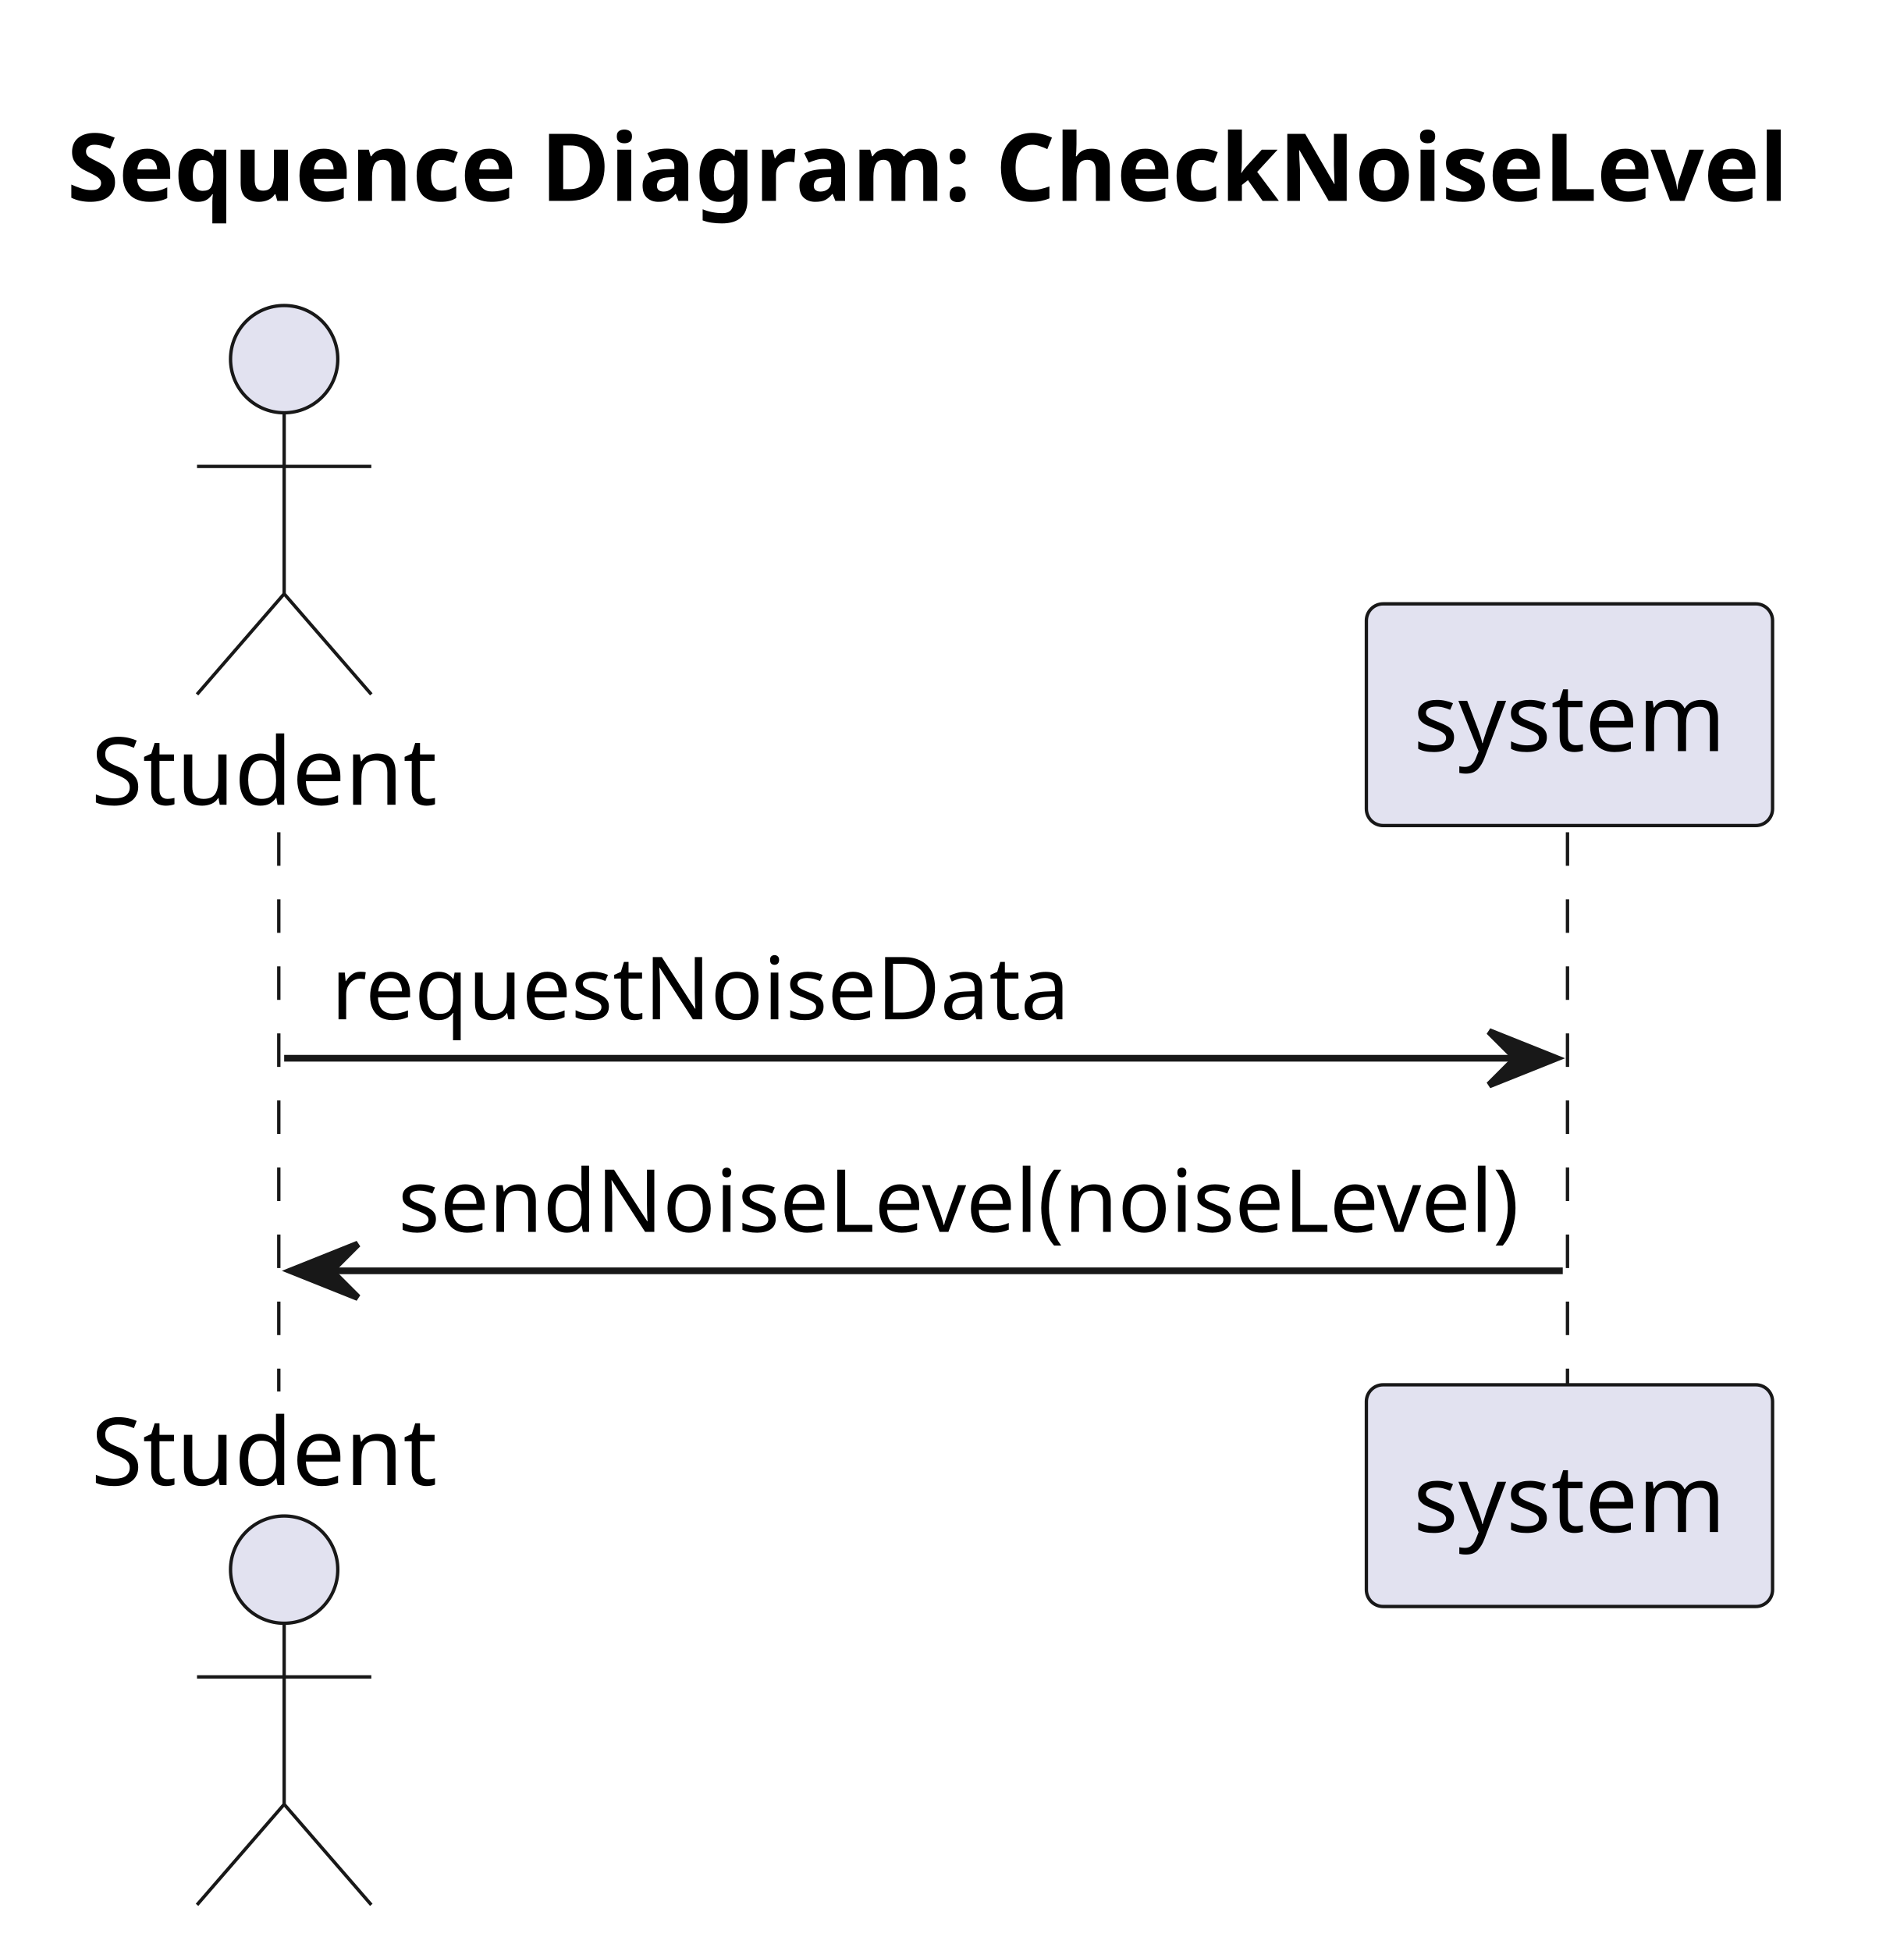
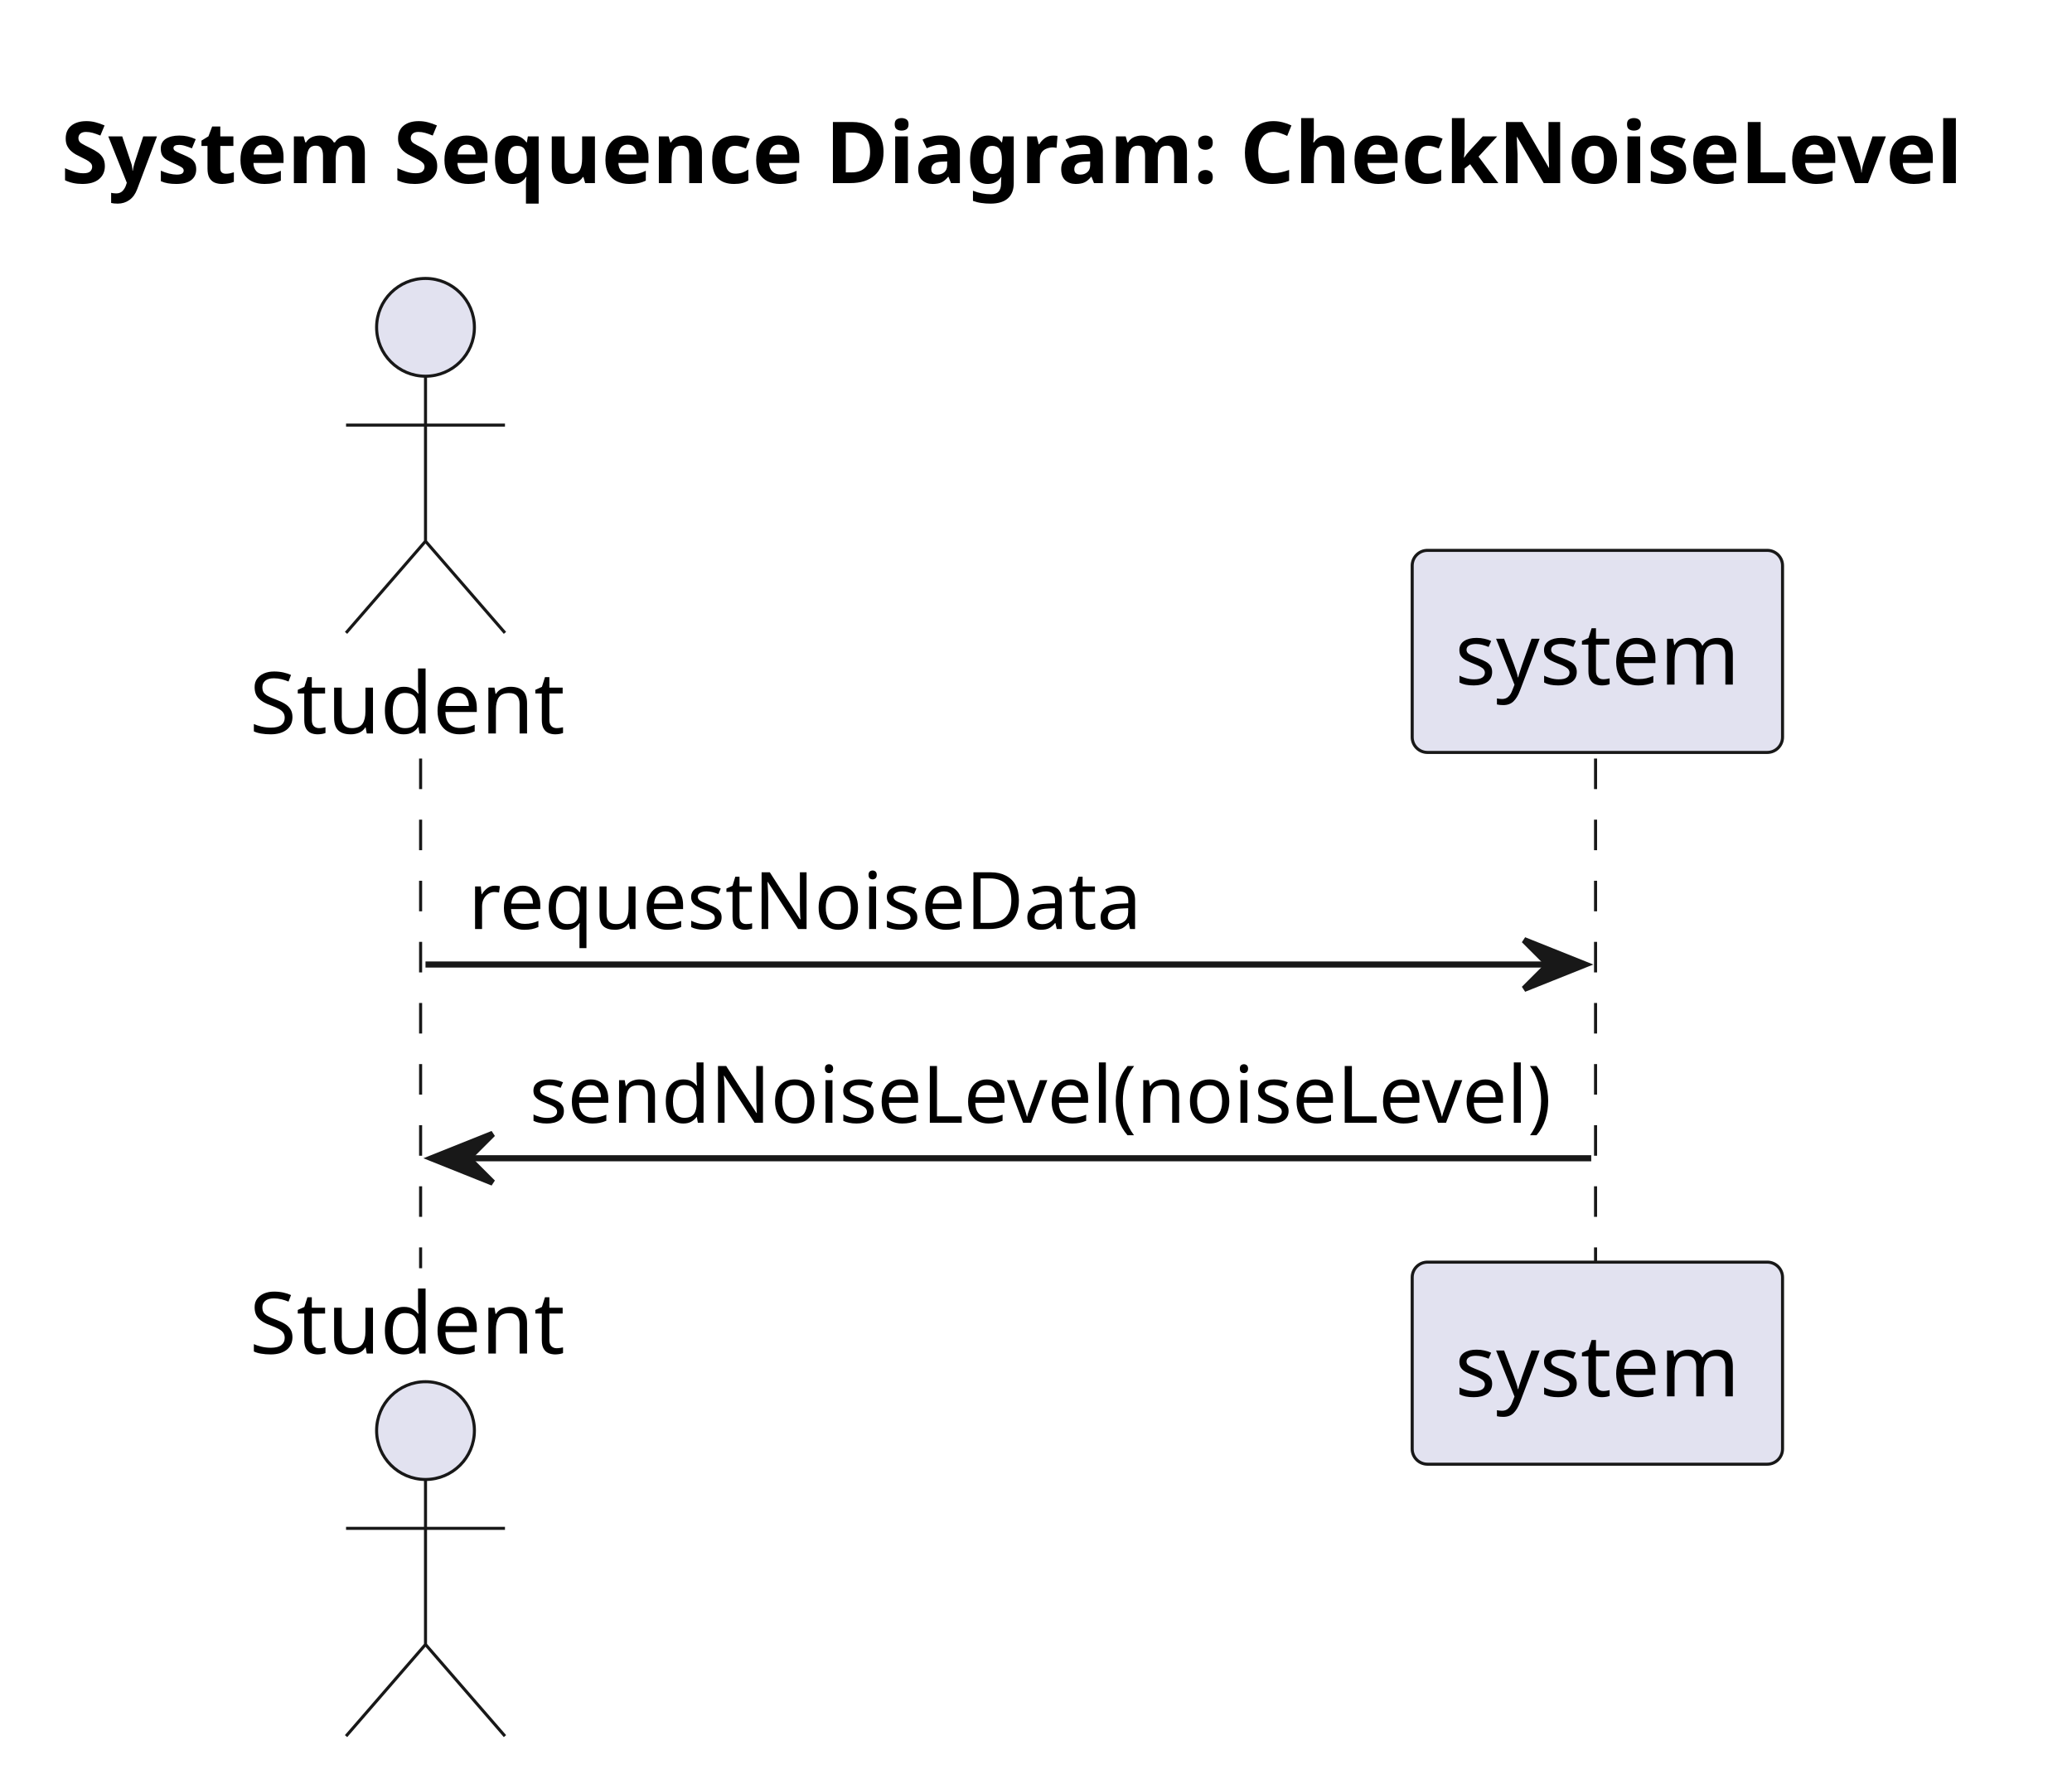
- <svg xmlns="http://www.w3.org/2000/svg" contentStyleType="text/css" data-diagram-type="SEQUENCE" height="291px" preserveAspectRatio="none" style="width:284px;height:291px;background:#FFFFFF;" version="1.1" viewBox="0 0 284 291" width="284px" zoomAndPan="magnify">
+ <svg xmlns="http://www.w3.org/2000/svg" contentStyleType="text/css" data-diagram-type="SEQUENCE" height="291px" preserveAspectRatio="none" style="width:339px;height:291px;background:#FFFFFF;" version="1.1" viewBox="0 0 339 291" width="339px" zoomAndPan="magnify">
  <defs />
  <g>
-     <text fill="#000000" font-family="sans-serif" font-size="14" font-weight="bold" lengthAdjust="spacing" textLength="256.997" x="10" y="29.966">Sequence Diagram: CheckNoiseLevel</text>
+     <text fill="#000000" font-family="sans-serif" font-size="14" font-weight="bold" lengthAdjust="spacing" textLength="311.457" x="10" y="29.966">System Sequence Diagram: CheckNoiseLevel</text>
    <g class="participant-lifeline" data-entity-uid="part1" data-qualified-name="Actor" id="part1-lifeline">
      <g>
-         <rect fill="#000000" fill-opacity="0" height="83.412" width="8" x="38.388" y="124.136" />
-         <line style="stroke:#181818;stroke-width:0.5;stroke-dasharray:5,5;" x1="41.587" x2="41.587" y1="124.136" y2="207.548" />
+         <rect fill="#000000" fill-opacity="0" height="83.412" width="8" x="65.618" y="124.136" />
+         <line style="stroke:#181818;stroke-width:0.5;stroke-dasharray:5,5;" x1="68.816" x2="68.816" y1="124.136" y2="207.548" />
      </g>
    </g>
    <g class="participant-lifeline" data-entity-uid="part2" data-qualified-name="System" id="part2-lifeline">
      <g>
-         <rect fill="#000000" fill-opacity="0" height="83.412" width="8" x="230.115" y="124.136" />
-         <line style="stroke:#181818;stroke-width:0.5;stroke-dasharray:5,5;" x1="233.819" x2="233.819" y1="124.136" y2="207.548" />
+         <rect fill="#000000" fill-opacity="0" height="83.412" width="8" x="257.344" y="124.136" />
+         <line style="stroke:#181818;stroke-width:0.5;stroke-dasharray:5,5;" x1="261.049" x2="261.049" y1="124.136" y2="207.548" />
      </g>
    </g>
    <g class="participant participant-head" data-entity-uid="part1" data-qualified-name="Actor" id="part1-head">
-       <text fill="#000000" font-family="sans-serif" font-size="14" lengthAdjust="spacing" textLength="51.604" x="13.586" y="120.034">Student</text>
-       <ellipse cx="42.388" cy="53.568" fill="#E2E2F0" rx="8" ry="8" style="stroke:#181818;stroke-width:0.5;" />
-       <path d="M42.388,61.568 L42.388,88.568 M29.388,69.568 L55.388,69.568 M42.388,88.568 L29.388,103.568 M42.388,88.568 L55.388,103.568" fill="none" style="stroke:#181818;stroke-width:0.5;" />
+       <text fill="#000000" font-family="sans-serif" font-size="14" lengthAdjust="spacing" textLength="51.604" x="40.816" y="120.034">Student</text>
+       <ellipse cx="69.618" cy="53.568" fill="#E2E2F0" rx="8" ry="8" style="stroke:#181818;stroke-width:0.5;" />
+       <path d="M69.618,61.568 L69.618,88.568 M56.618,69.568 L82.618,69.568 M69.618,88.568 L56.618,103.568 M69.618,88.568 L82.618,103.568" fill="none" style="stroke:#181818;stroke-width:0.5;" />
    </g>
    <g class="participant participant-tail" data-entity-uid="part1" data-qualified-name="Actor" id="part1-tail">
-       <text fill="#000000" font-family="sans-serif" font-size="14" lengthAdjust="spacing" textLength="51.604" x="13.586" y="221.514">Student</text>
-       <ellipse cx="42.388" cy="234.116" fill="#E2E2F0" rx="8" ry="8" style="stroke:#181818;stroke-width:0.5;" />
-       <path d="M42.388,242.116 L42.388,269.116 M29.388,250.116 L55.388,250.116 M42.388,269.116 L29.388,284.116 M42.388,269.116 L55.388,284.116" fill="none" style="stroke:#181818;stroke-width:0.5;" />
+       <text fill="#000000" font-family="sans-serif" font-size="14" lengthAdjust="spacing" textLength="51.604" x="40.816" y="221.514">Student</text>
+       <ellipse cx="69.618" cy="234.116" fill="#E2E2F0" rx="8" ry="8" style="stroke:#181818;stroke-width:0.5;" />
+       <path d="M69.618,242.116 L69.618,269.116 M56.618,250.116 L82.618,250.116 M69.618,269.116 L56.618,284.116 M69.618,269.116 L82.618,284.116" fill="none" style="stroke:#181818;stroke-width:0.5;" />
    </g>
    <g class="participant participant-head" data-entity-uid="part2" data-qualified-name="System" id="part2-head">
-       <rect fill="#E2E2F0" height="33.068" rx="2.5" ry="2.5" style="stroke:#181818;stroke-width:0.5;" width="60.592" x="203.819" y="90.068" />
-       <text fill="#000000" font-family="sans-serif" font-size="14" lengthAdjust="spacing" textLength="46.592" x="210.819" y="112.034">system</text>
+       <rect fill="#E2E2F0" height="33.068" rx="2.5" ry="2.5" style="stroke:#181818;stroke-width:0.5;" width="60.592" x="231.049" y="90.068" />
+       <text fill="#000000" font-family="sans-serif" font-size="14" lengthAdjust="spacing" textLength="46.592" x="238.049" y="112.034">system</text>
    </g>
    <g class="participant participant-tail" data-entity-uid="part2" data-qualified-name="System" id="part2-tail">
-       <rect fill="#E2E2F0" height="33.068" rx="2.5" ry="2.5" style="stroke:#181818;stroke-width:0.5;" width="60.592" x="203.819" y="206.548" />
-       <text fill="#000000" font-family="sans-serif" font-size="14" lengthAdjust="spacing" textLength="46.592" x="210.819" y="228.514">system</text>
+       <rect fill="#E2E2F0" height="33.068" rx="2.5" ry="2.5" style="stroke:#181818;stroke-width:0.5;" width="60.592" x="231.049" y="206.548" />
+       <text fill="#000000" font-family="sans-serif" font-size="14" lengthAdjust="spacing" textLength="46.592" x="238.049" y="228.514">system</text>
    </g>
    <g class="message" data-entity-1="part1" data-entity-2="part2" id="msg1">
-       <polygon fill="#181818" points="222.115,153.842,232.115,157.842,222.115,161.842,226.115,157.842" style="stroke:#181818;stroke-width:1;" />
-       <line style="stroke:#181818;stroke-width:1;" x1="42.388" x2="228.115" y1="157.842" y2="157.842" />
-       <text fill="#000000" font-family="sans-serif" font-size="13" lengthAdjust="spacing" textLength="110.409" x="49.388" y="152.033">requestNoiseData</text>
+       <polygon fill="#181818" points="249.345,153.842,259.344,157.842,249.345,161.842,253.345,157.842" style="stroke:#181818;stroke-width:1;" />
+       <line style="stroke:#181818;stroke-width:1;" x1="69.618" x2="255.345" y1="157.842" y2="157.842" />
+       <text fill="#000000" font-family="sans-serif" font-size="13" lengthAdjust="spacing" textLength="110.409" x="76.618" y="152.033">requestNoiseData</text>
    </g>
    <g class="message" data-entity-1="part2" data-entity-2="part1" id="msg2">
-       <polygon fill="#181818" points="53.388,185.548,43.388,189.548,53.388,193.548,49.388,189.548" style="stroke:#181818;stroke-width:1;" />
-       <line style="stroke:#181818;stroke-width:1;" x1="47.388" x2="233.115" y1="189.548" y2="189.548" />
-       <text fill="#000000" font-family="sans-serif" font-size="13" lengthAdjust="spacing" textLength="167.726" x="59.388" y="183.739">sendNoiseLevel(noiseLevel)</text>
+       <polygon fill="#181818" points="80.618,185.548,70.618,189.548,80.618,193.548,76.618,189.548" style="stroke:#181818;stroke-width:1;" />
+       <line style="stroke:#181818;stroke-width:1;" x1="74.618" x2="260.344" y1="189.548" y2="189.548" />
+       <text fill="#000000" font-family="sans-serif" font-size="13" lengthAdjust="spacing" textLength="167.726" x="86.618" y="183.739">sendNoiseLevel(noiseLevel)</text>
    </g>
  </g>
</svg>
